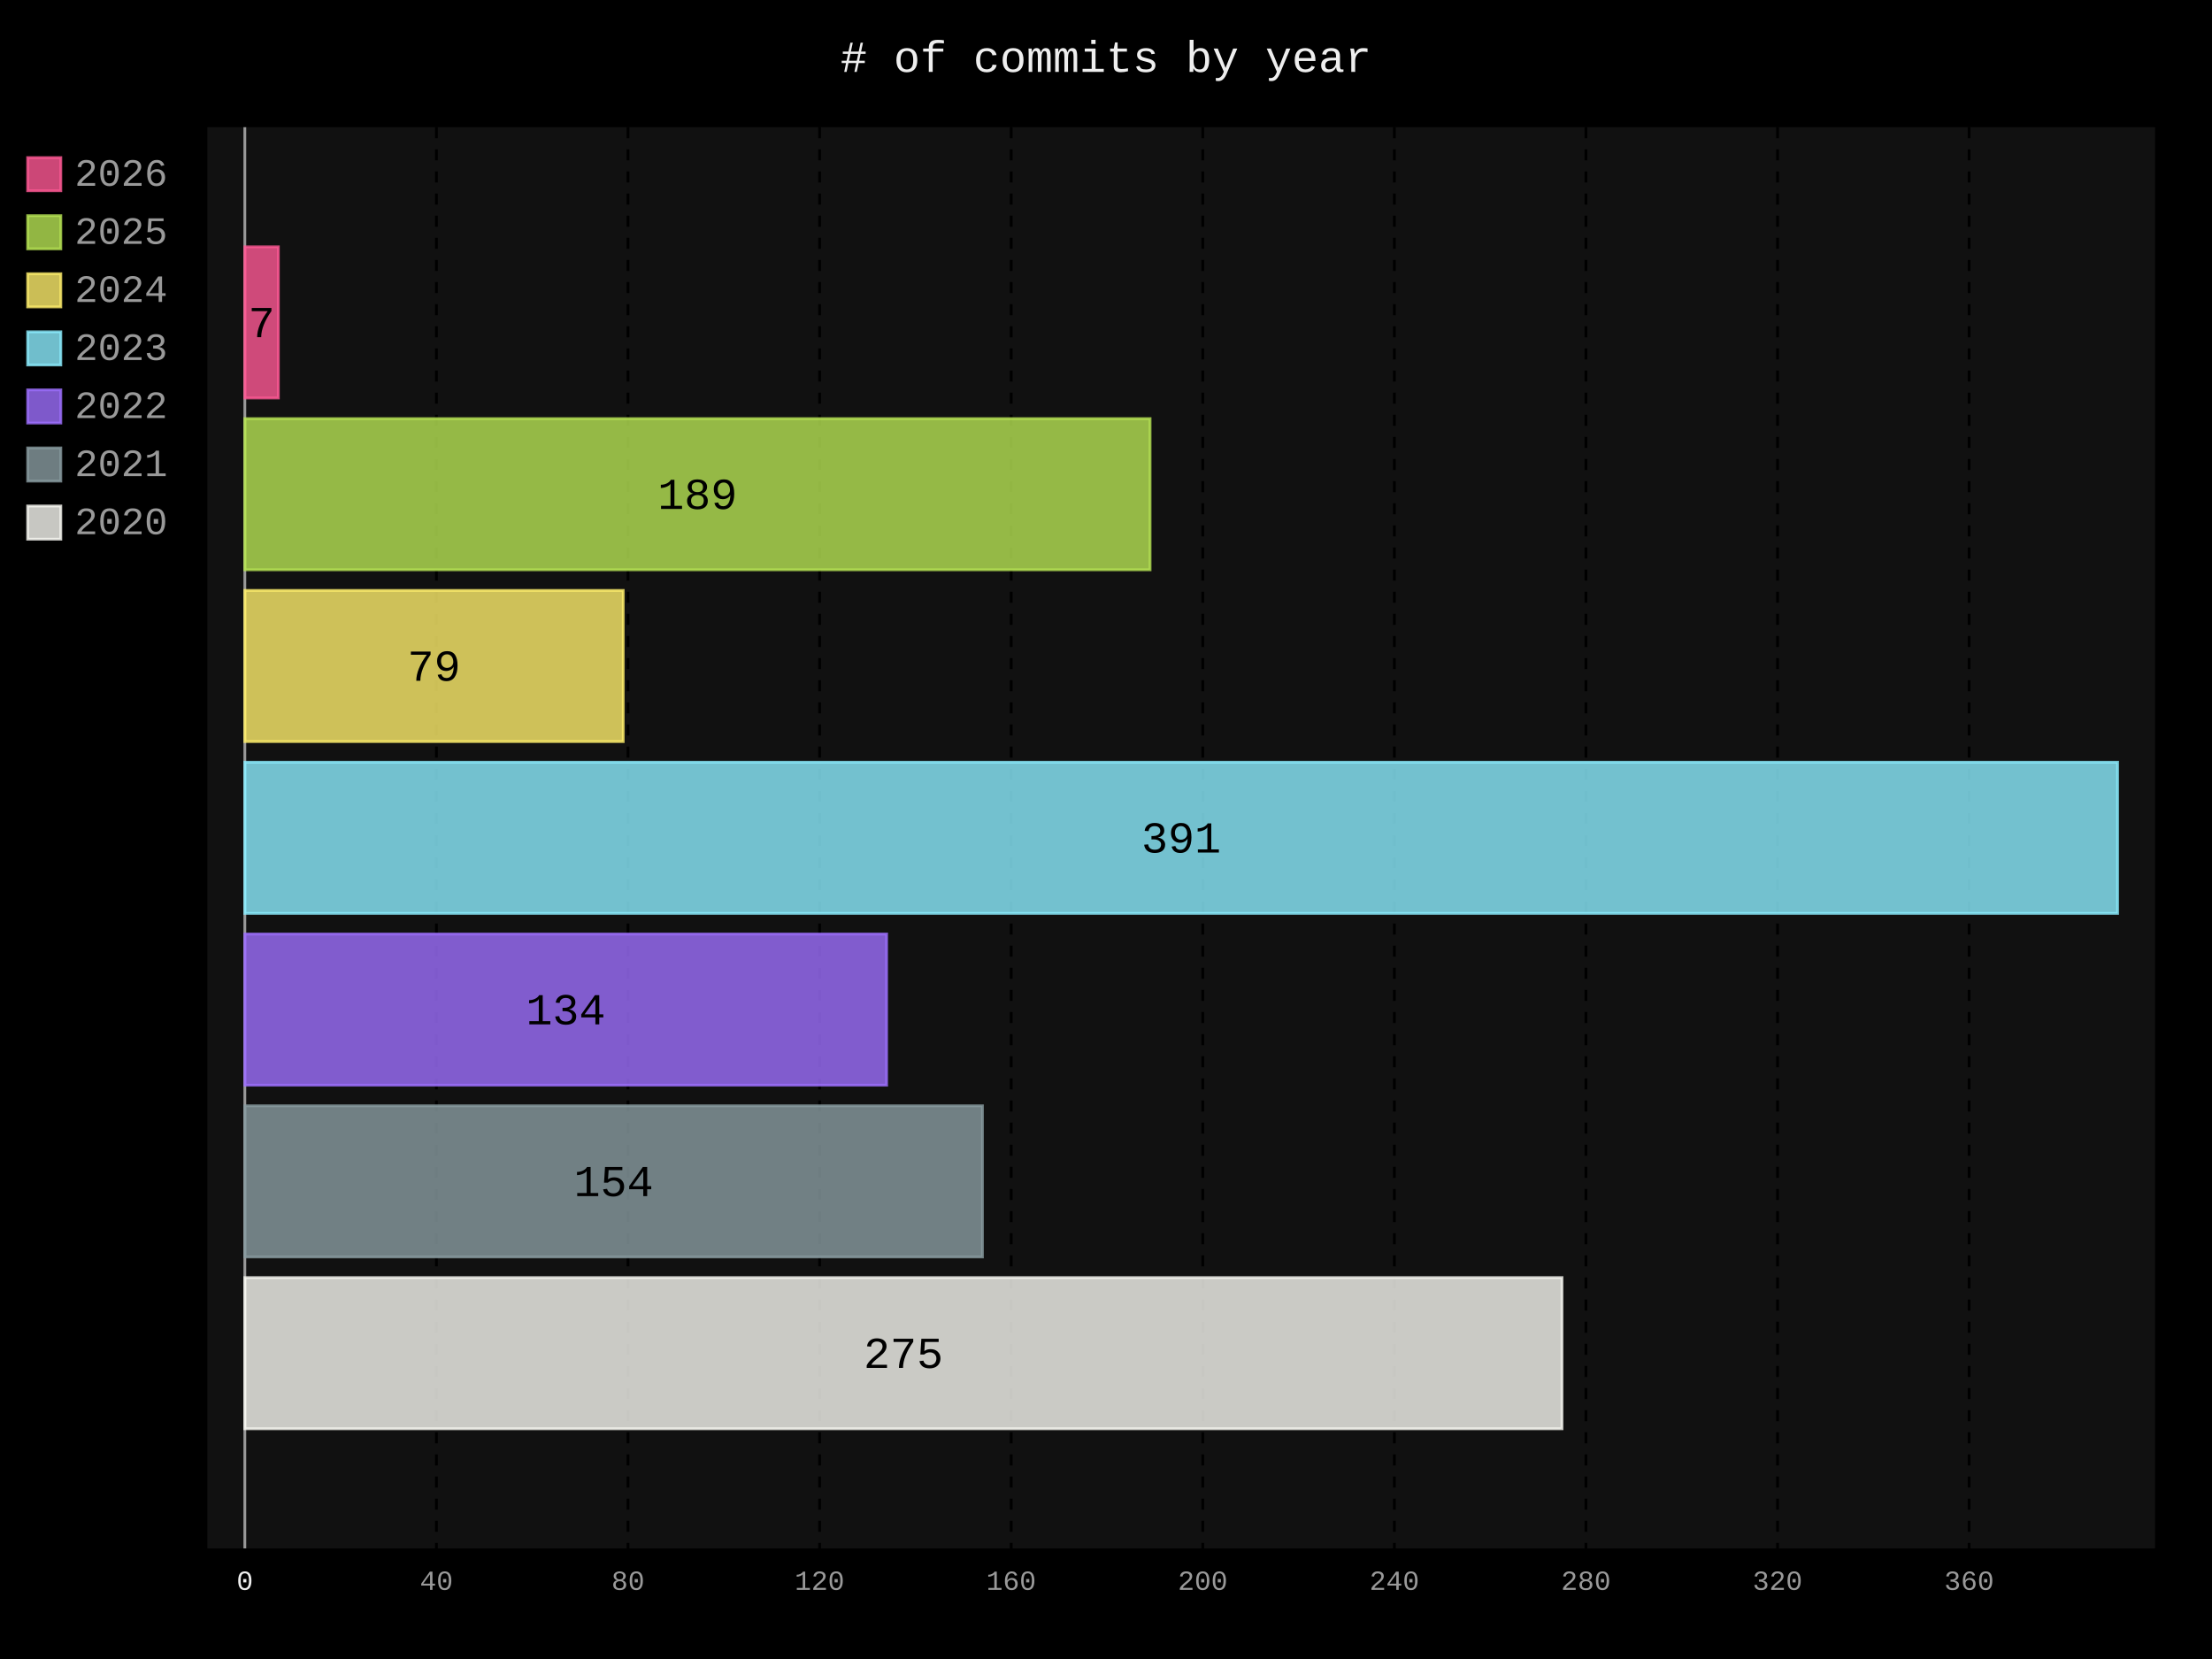
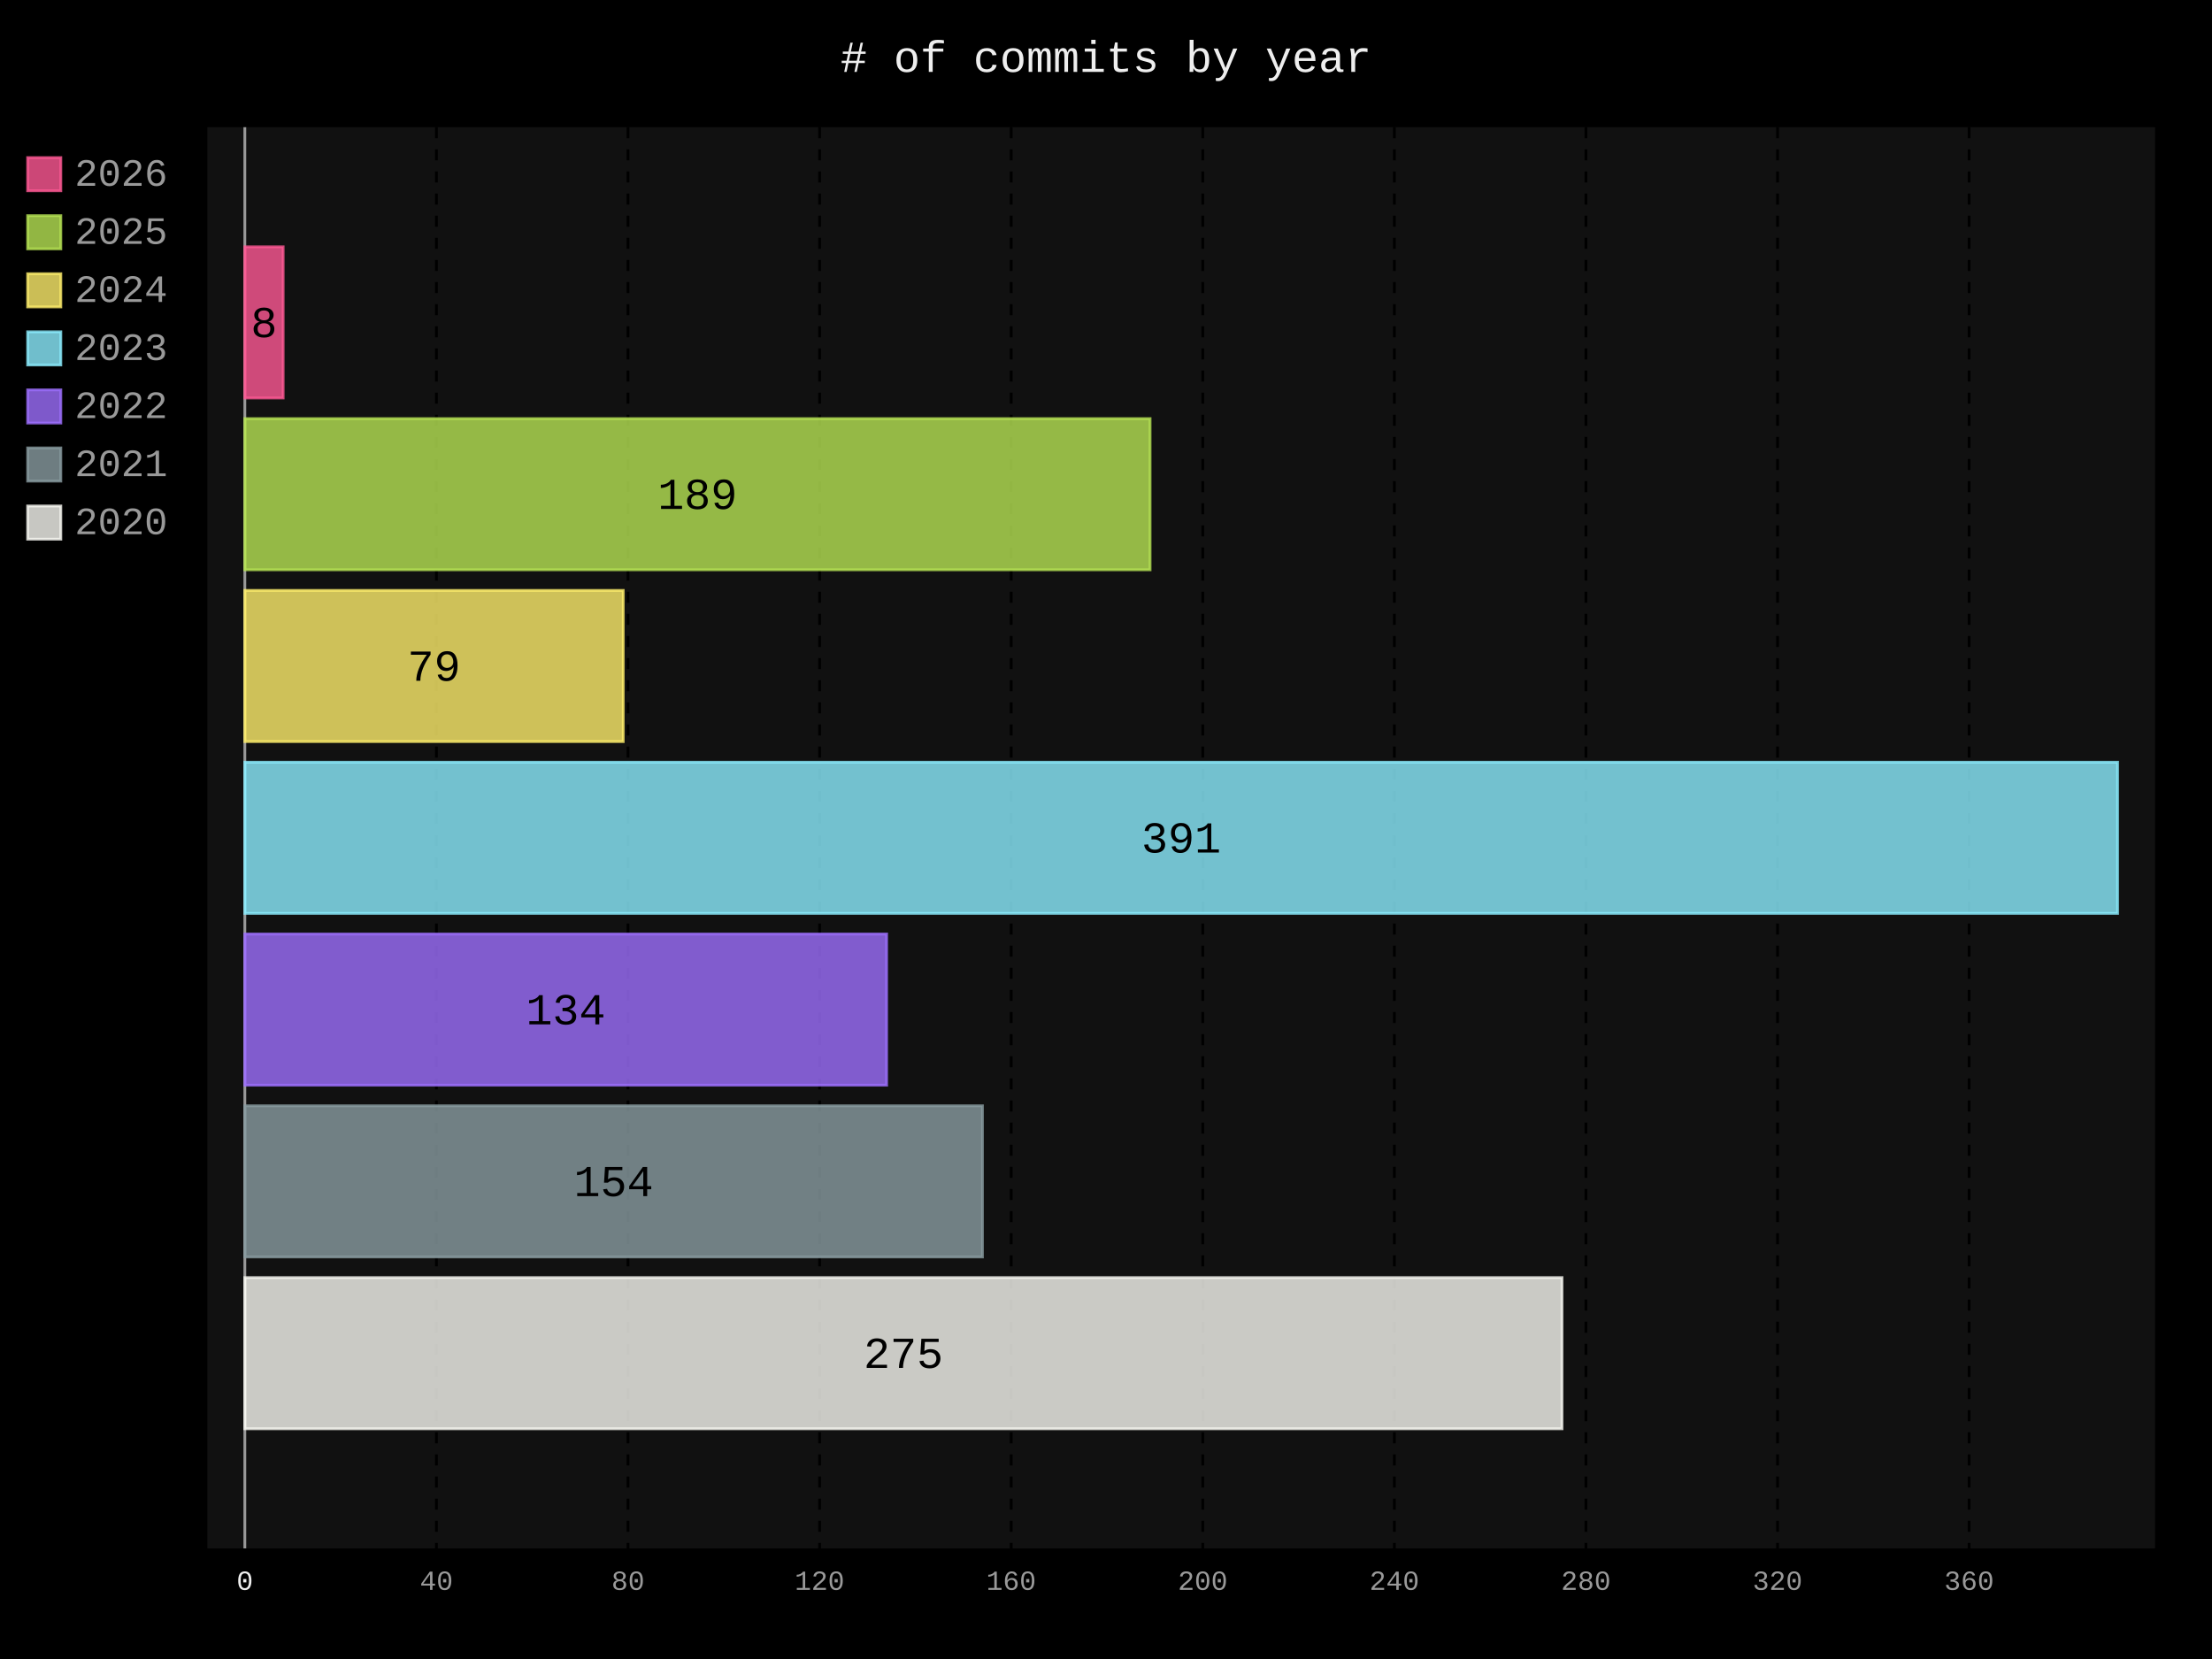
- <svg xmlns="http://www.w3.org/2000/svg" id="chart-a8ecf138-564c-4910-ae4c-0a891dbb7af8" class="pygal-chart" viewBox="0 0 800 600">
+ <svg xmlns="http://www.w3.org/2000/svg" id="chart-6b3ffed1-2406-4666-96d7-29a50110994d" class="pygal-chart" viewBox="0 0 800 600">
  <defs>
-     <style type="text/css">#chart-a8ecf138-564c-4910-ae4c-0a891dbb7af8{-webkit-user-select:none;-webkit-font-smoothing:antialiased;font-family:Consolas,"Liberation Mono",Menlo,Courier,monospace}#chart-a8ecf138-564c-4910-ae4c-0a891dbb7af8 .title{font-family:Consolas,"Liberation Mono",Menlo,Courier,monospace;font-size:16px}#chart-a8ecf138-564c-4910-ae4c-0a891dbb7af8 .legends .legend text{font-family:Consolas,"Liberation Mono",Menlo,Courier,monospace;font-size:14px}#chart-a8ecf138-564c-4910-ae4c-0a891dbb7af8 .axis text{font-family:Consolas,"Liberation Mono",Menlo,Courier,monospace;font-size:10px}#chart-a8ecf138-564c-4910-ae4c-0a891dbb7af8 .axis text.major{font-family:Consolas,"Liberation Mono",Menlo,Courier,monospace;font-size:10px}#chart-a8ecf138-564c-4910-ae4c-0a891dbb7af8 .text-overlay text.value{font-family:Consolas,"Liberation Mono",Menlo,Courier,monospace;font-size:16px}#chart-a8ecf138-564c-4910-ae4c-0a891dbb7af8 .text-overlay text.label{font-family:Consolas,"Liberation Mono",Menlo,Courier,monospace;font-size:10px}#chart-a8ecf138-564c-4910-ae4c-0a891dbb7af8 .tooltip{font-family:Consolas,"Liberation Mono",Menlo,Courier,monospace;font-size:14px}#chart-a8ecf138-564c-4910-ae4c-0a891dbb7af8 text.no_data{font-family:Consolas,"Liberation Mono",Menlo,Courier,monospace;font-size:64px}
- #chart-a8ecf138-564c-4910-ae4c-0a891dbb7af8{background-color:black}#chart-a8ecf138-564c-4910-ae4c-0a891dbb7af8 path,#chart-a8ecf138-564c-4910-ae4c-0a891dbb7af8 line,#chart-a8ecf138-564c-4910-ae4c-0a891dbb7af8 rect,#chart-a8ecf138-564c-4910-ae4c-0a891dbb7af8 circle{-webkit-transition:250ms;-moz-transition:250ms;transition:250ms}#chart-a8ecf138-564c-4910-ae4c-0a891dbb7af8 .graph &gt; .background{fill:black}#chart-a8ecf138-564c-4910-ae4c-0a891dbb7af8 .plot &gt; .background{fill:#111}#chart-a8ecf138-564c-4910-ae4c-0a891dbb7af8 .graph{fill:#999}#chart-a8ecf138-564c-4910-ae4c-0a891dbb7af8 text.no_data{fill:#eee}#chart-a8ecf138-564c-4910-ae4c-0a891dbb7af8 .title{fill:#eee}#chart-a8ecf138-564c-4910-ae4c-0a891dbb7af8 .legends .legend text{fill:#999}#chart-a8ecf138-564c-4910-ae4c-0a891dbb7af8 .legends .legend:hover text{fill:#eee}#chart-a8ecf138-564c-4910-ae4c-0a891dbb7af8 .axis .line{stroke:#eee}#chart-a8ecf138-564c-4910-ae4c-0a891dbb7af8 .axis .guide.line{stroke:#555}#chart-a8ecf138-564c-4910-ae4c-0a891dbb7af8 .axis .major.line{stroke:#999}#chart-a8ecf138-564c-4910-ae4c-0a891dbb7af8 .axis text.major{fill:#eee}#chart-a8ecf138-564c-4910-ae4c-0a891dbb7af8 .axis.y .guides:hover .guide.line,#chart-a8ecf138-564c-4910-ae4c-0a891dbb7af8 .line-graph .axis.x .guides:hover .guide.line,#chart-a8ecf138-564c-4910-ae4c-0a891dbb7af8 .stackedline-graph .axis.x .guides:hover .guide.line,#chart-a8ecf138-564c-4910-ae4c-0a891dbb7af8 .xy-graph .axis.x .guides:hover .guide.line{stroke:#eee}#chart-a8ecf138-564c-4910-ae4c-0a891dbb7af8 .axis .guides:hover text{fill:#eee}#chart-a8ecf138-564c-4910-ae4c-0a891dbb7af8 .reactive{fill-opacity:.8;stroke-opacity:.8;stroke-width:1}#chart-a8ecf138-564c-4910-ae4c-0a891dbb7af8 .ci{stroke:#999}#chart-a8ecf138-564c-4910-ae4c-0a891dbb7af8 .reactive.active,#chart-a8ecf138-564c-4910-ae4c-0a891dbb7af8 .active .reactive{fill-opacity:.4;stroke-opacity:.9;stroke-width:4}#chart-a8ecf138-564c-4910-ae4c-0a891dbb7af8 .ci .reactive.active{stroke-width:1.5}#chart-a8ecf138-564c-4910-ae4c-0a891dbb7af8 .series text{fill:#eee}#chart-a8ecf138-564c-4910-ae4c-0a891dbb7af8 .tooltip rect{fill:#111;stroke:#eee;-webkit-transition:opacity 250ms;-moz-transition:opacity 250ms;transition:opacity 250ms}#chart-a8ecf138-564c-4910-ae4c-0a891dbb7af8 .tooltip .label{fill:#999}#chart-a8ecf138-564c-4910-ae4c-0a891dbb7af8 .tooltip .label{fill:#999}#chart-a8ecf138-564c-4910-ae4c-0a891dbb7af8 .tooltip .legend{font-size:.8em;fill:#555}#chart-a8ecf138-564c-4910-ae4c-0a891dbb7af8 .tooltip .x_label{font-size:.6em;fill:#eee}#chart-a8ecf138-564c-4910-ae4c-0a891dbb7af8 .tooltip .xlink{font-size:.5em;text-decoration:underline}#chart-a8ecf138-564c-4910-ae4c-0a891dbb7af8 .tooltip .value{font-size:1.5em}#chart-a8ecf138-564c-4910-ae4c-0a891dbb7af8 .bound{font-size:.5em}#chart-a8ecf138-564c-4910-ae4c-0a891dbb7af8 .max-value{font-size:.75em;fill:#555}#chart-a8ecf138-564c-4910-ae4c-0a891dbb7af8 .map-element{fill:#111;stroke:#555 !important}#chart-a8ecf138-564c-4910-ae4c-0a891dbb7af8 .map-element .reactive{fill-opacity:inherit;stroke-opacity:inherit}#chart-a8ecf138-564c-4910-ae4c-0a891dbb7af8 .color-0,#chart-a8ecf138-564c-4910-ae4c-0a891dbb7af8 .color-0 a:visited{stroke:#ff5995;fill:#ff5995}#chart-a8ecf138-564c-4910-ae4c-0a891dbb7af8 .color-1,#chart-a8ecf138-564c-4910-ae4c-0a891dbb7af8 .color-1 a:visited{stroke:#b6e354;fill:#b6e354}#chart-a8ecf138-564c-4910-ae4c-0a891dbb7af8 .color-2,#chart-a8ecf138-564c-4910-ae4c-0a891dbb7af8 .color-2 a:visited{stroke:#feed6c;fill:#feed6c}#chart-a8ecf138-564c-4910-ae4c-0a891dbb7af8 .color-3,#chart-a8ecf138-564c-4910-ae4c-0a891dbb7af8 .color-3 a:visited{stroke:#8cedff;fill:#8cedff}#chart-a8ecf138-564c-4910-ae4c-0a891dbb7af8 .color-4,#chart-a8ecf138-564c-4910-ae4c-0a891dbb7af8 .color-4 a:visited{stroke:#9e6ffe;fill:#9e6ffe}#chart-a8ecf138-564c-4910-ae4c-0a891dbb7af8 .color-5,#chart-a8ecf138-564c-4910-ae4c-0a891dbb7af8 .color-5 a:visited{stroke:#899ca1;fill:#899ca1}#chart-a8ecf138-564c-4910-ae4c-0a891dbb7af8 .color-6,#chart-a8ecf138-564c-4910-ae4c-0a891dbb7af8 .color-6 a:visited{stroke:#f8f8f2;fill:#f8f8f2}#chart-a8ecf138-564c-4910-ae4c-0a891dbb7af8 .text-overlay .color-0 text{fill:black}#chart-a8ecf138-564c-4910-ae4c-0a891dbb7af8 .text-overlay .color-1 text{fill:black}#chart-a8ecf138-564c-4910-ae4c-0a891dbb7af8 .text-overlay .color-2 text{fill:black}#chart-a8ecf138-564c-4910-ae4c-0a891dbb7af8 .text-overlay .color-3 text{fill:black}#chart-a8ecf138-564c-4910-ae4c-0a891dbb7af8 .text-overlay .color-4 text{fill:black}#chart-a8ecf138-564c-4910-ae4c-0a891dbb7af8 .text-overlay .color-5 text{fill:black}#chart-a8ecf138-564c-4910-ae4c-0a891dbb7af8 .text-overlay .color-6 text{fill:black}
- #chart-a8ecf138-564c-4910-ae4c-0a891dbb7af8 text.no_data{text-anchor:middle}#chart-a8ecf138-564c-4910-ae4c-0a891dbb7af8 .guide.line{fill:none}#chart-a8ecf138-564c-4910-ae4c-0a891dbb7af8 .centered{text-anchor:middle}#chart-a8ecf138-564c-4910-ae4c-0a891dbb7af8 .title{text-anchor:middle}#chart-a8ecf138-564c-4910-ae4c-0a891dbb7af8 .legends .legend text{fill-opacity:1}#chart-a8ecf138-564c-4910-ae4c-0a891dbb7af8 .axis.x text{text-anchor:middle}#chart-a8ecf138-564c-4910-ae4c-0a891dbb7af8 .axis.x:not(.web) text[transform]{text-anchor:start}#chart-a8ecf138-564c-4910-ae4c-0a891dbb7af8 .axis.x:not(.web) text[transform].backwards{text-anchor:end}#chart-a8ecf138-564c-4910-ae4c-0a891dbb7af8 .axis.y text{text-anchor:end}#chart-a8ecf138-564c-4910-ae4c-0a891dbb7af8 .axis.y text[transform].backwards{text-anchor:start}#chart-a8ecf138-564c-4910-ae4c-0a891dbb7af8 .axis.y2 text{text-anchor:start}#chart-a8ecf138-564c-4910-ae4c-0a891dbb7af8 .axis.y2 text[transform].backwards{text-anchor:end}#chart-a8ecf138-564c-4910-ae4c-0a891dbb7af8 .axis .guide.line{stroke-dasharray:4,4;stroke:black}#chart-a8ecf138-564c-4910-ae4c-0a891dbb7af8 .axis .major.guide.line{stroke-dasharray:6,6;stroke:black}#chart-a8ecf138-564c-4910-ae4c-0a891dbb7af8 .horizontal .axis.y .guide.line,#chart-a8ecf138-564c-4910-ae4c-0a891dbb7af8 .horizontal .axis.y2 .guide.line,#chart-a8ecf138-564c-4910-ae4c-0a891dbb7af8 .vertical .axis.x .guide.line{opacity:0}#chart-a8ecf138-564c-4910-ae4c-0a891dbb7af8 .horizontal .axis.always_show .guide.line,#chart-a8ecf138-564c-4910-ae4c-0a891dbb7af8 .vertical .axis.always_show .guide.line{opacity:1 !important}#chart-a8ecf138-564c-4910-ae4c-0a891dbb7af8 .axis.y .guides:hover .guide.line,#chart-a8ecf138-564c-4910-ae4c-0a891dbb7af8 .axis.y2 .guides:hover .guide.line,#chart-a8ecf138-564c-4910-ae4c-0a891dbb7af8 .axis.x .guides:hover .guide.line{opacity:1}#chart-a8ecf138-564c-4910-ae4c-0a891dbb7af8 .axis .guides:hover text{opacity:1}#chart-a8ecf138-564c-4910-ae4c-0a891dbb7af8 .nofill{fill:none}#chart-a8ecf138-564c-4910-ae4c-0a891dbb7af8 .subtle-fill{fill-opacity:.2}#chart-a8ecf138-564c-4910-ae4c-0a891dbb7af8 .dot{stroke-width:1px;fill-opacity:1;stroke-opacity:1}#chart-a8ecf138-564c-4910-ae4c-0a891dbb7af8 .dot.active{stroke-width:5px}#chart-a8ecf138-564c-4910-ae4c-0a891dbb7af8 .dot.negative{fill:transparent}#chart-a8ecf138-564c-4910-ae4c-0a891dbb7af8 text,#chart-a8ecf138-564c-4910-ae4c-0a891dbb7af8 tspan{stroke:none !important}#chart-a8ecf138-564c-4910-ae4c-0a891dbb7af8 .series text.active{opacity:1}#chart-a8ecf138-564c-4910-ae4c-0a891dbb7af8 .tooltip rect{fill-opacity:.95;stroke-width:.5}#chart-a8ecf138-564c-4910-ae4c-0a891dbb7af8 .tooltip text{fill-opacity:1}#chart-a8ecf138-564c-4910-ae4c-0a891dbb7af8 .showable{visibility:hidden}#chart-a8ecf138-564c-4910-ae4c-0a891dbb7af8 .showable.shown{visibility:visible}#chart-a8ecf138-564c-4910-ae4c-0a891dbb7af8 .gauge-background{fill:rgba(229,229,229,1);stroke:none}#chart-a8ecf138-564c-4910-ae4c-0a891dbb7af8 .bg-lines{stroke:black;stroke-width:2px}</style>
+     <style type="text/css">#chart-6b3ffed1-2406-4666-96d7-29a50110994d{-webkit-user-select:none;-webkit-font-smoothing:antialiased;font-family:Consolas,"Liberation Mono",Menlo,Courier,monospace}#chart-6b3ffed1-2406-4666-96d7-29a50110994d .title{font-family:Consolas,"Liberation Mono",Menlo,Courier,monospace;font-size:16px}#chart-6b3ffed1-2406-4666-96d7-29a50110994d .legends .legend text{font-family:Consolas,"Liberation Mono",Menlo,Courier,monospace;font-size:14px}#chart-6b3ffed1-2406-4666-96d7-29a50110994d .axis text{font-family:Consolas,"Liberation Mono",Menlo,Courier,monospace;font-size:10px}#chart-6b3ffed1-2406-4666-96d7-29a50110994d .axis text.major{font-family:Consolas,"Liberation Mono",Menlo,Courier,monospace;font-size:10px}#chart-6b3ffed1-2406-4666-96d7-29a50110994d .text-overlay text.value{font-family:Consolas,"Liberation Mono",Menlo,Courier,monospace;font-size:16px}#chart-6b3ffed1-2406-4666-96d7-29a50110994d .text-overlay text.label{font-family:Consolas,"Liberation Mono",Menlo,Courier,monospace;font-size:10px}#chart-6b3ffed1-2406-4666-96d7-29a50110994d .tooltip{font-family:Consolas,"Liberation Mono",Menlo,Courier,monospace;font-size:14px}#chart-6b3ffed1-2406-4666-96d7-29a50110994d text.no_data{font-family:Consolas,"Liberation Mono",Menlo,Courier,monospace;font-size:64px}
+ #chart-6b3ffed1-2406-4666-96d7-29a50110994d{background-color:black}#chart-6b3ffed1-2406-4666-96d7-29a50110994d path,#chart-6b3ffed1-2406-4666-96d7-29a50110994d line,#chart-6b3ffed1-2406-4666-96d7-29a50110994d rect,#chart-6b3ffed1-2406-4666-96d7-29a50110994d circle{-webkit-transition:250ms;-moz-transition:250ms;transition:250ms}#chart-6b3ffed1-2406-4666-96d7-29a50110994d .graph &gt; .background{fill:black}#chart-6b3ffed1-2406-4666-96d7-29a50110994d .plot &gt; .background{fill:#111}#chart-6b3ffed1-2406-4666-96d7-29a50110994d .graph{fill:#999}#chart-6b3ffed1-2406-4666-96d7-29a50110994d text.no_data{fill:#eee}#chart-6b3ffed1-2406-4666-96d7-29a50110994d .title{fill:#eee}#chart-6b3ffed1-2406-4666-96d7-29a50110994d .legends .legend text{fill:#999}#chart-6b3ffed1-2406-4666-96d7-29a50110994d .legends .legend:hover text{fill:#eee}#chart-6b3ffed1-2406-4666-96d7-29a50110994d .axis .line{stroke:#eee}#chart-6b3ffed1-2406-4666-96d7-29a50110994d .axis .guide.line{stroke:#555}#chart-6b3ffed1-2406-4666-96d7-29a50110994d .axis .major.line{stroke:#999}#chart-6b3ffed1-2406-4666-96d7-29a50110994d .axis text.major{fill:#eee}#chart-6b3ffed1-2406-4666-96d7-29a50110994d .axis.y .guides:hover .guide.line,#chart-6b3ffed1-2406-4666-96d7-29a50110994d .line-graph .axis.x .guides:hover .guide.line,#chart-6b3ffed1-2406-4666-96d7-29a50110994d .stackedline-graph .axis.x .guides:hover .guide.line,#chart-6b3ffed1-2406-4666-96d7-29a50110994d .xy-graph .axis.x .guides:hover .guide.line{stroke:#eee}#chart-6b3ffed1-2406-4666-96d7-29a50110994d .axis .guides:hover text{fill:#eee}#chart-6b3ffed1-2406-4666-96d7-29a50110994d .reactive{fill-opacity:.8;stroke-opacity:.8;stroke-width:1}#chart-6b3ffed1-2406-4666-96d7-29a50110994d .ci{stroke:#999}#chart-6b3ffed1-2406-4666-96d7-29a50110994d .reactive.active,#chart-6b3ffed1-2406-4666-96d7-29a50110994d .active .reactive{fill-opacity:.4;stroke-opacity:.9;stroke-width:4}#chart-6b3ffed1-2406-4666-96d7-29a50110994d .ci .reactive.active{stroke-width:1.5}#chart-6b3ffed1-2406-4666-96d7-29a50110994d .series text{fill:#eee}#chart-6b3ffed1-2406-4666-96d7-29a50110994d .tooltip rect{fill:#111;stroke:#eee;-webkit-transition:opacity 250ms;-moz-transition:opacity 250ms;transition:opacity 250ms}#chart-6b3ffed1-2406-4666-96d7-29a50110994d .tooltip .label{fill:#999}#chart-6b3ffed1-2406-4666-96d7-29a50110994d .tooltip .label{fill:#999}#chart-6b3ffed1-2406-4666-96d7-29a50110994d .tooltip .legend{font-size:.8em;fill:#555}#chart-6b3ffed1-2406-4666-96d7-29a50110994d .tooltip .x_label{font-size:.6em;fill:#eee}#chart-6b3ffed1-2406-4666-96d7-29a50110994d .tooltip .xlink{font-size:.5em;text-decoration:underline}#chart-6b3ffed1-2406-4666-96d7-29a50110994d .tooltip .value{font-size:1.5em}#chart-6b3ffed1-2406-4666-96d7-29a50110994d .bound{font-size:.5em}#chart-6b3ffed1-2406-4666-96d7-29a50110994d .max-value{font-size:.75em;fill:#555}#chart-6b3ffed1-2406-4666-96d7-29a50110994d .map-element{fill:#111;stroke:#555 !important}#chart-6b3ffed1-2406-4666-96d7-29a50110994d .map-element .reactive{fill-opacity:inherit;stroke-opacity:inherit}#chart-6b3ffed1-2406-4666-96d7-29a50110994d .color-0,#chart-6b3ffed1-2406-4666-96d7-29a50110994d .color-0 a:visited{stroke:#ff5995;fill:#ff5995}#chart-6b3ffed1-2406-4666-96d7-29a50110994d .color-1,#chart-6b3ffed1-2406-4666-96d7-29a50110994d .color-1 a:visited{stroke:#b6e354;fill:#b6e354}#chart-6b3ffed1-2406-4666-96d7-29a50110994d .color-2,#chart-6b3ffed1-2406-4666-96d7-29a50110994d .color-2 a:visited{stroke:#feed6c;fill:#feed6c}#chart-6b3ffed1-2406-4666-96d7-29a50110994d .color-3,#chart-6b3ffed1-2406-4666-96d7-29a50110994d .color-3 a:visited{stroke:#8cedff;fill:#8cedff}#chart-6b3ffed1-2406-4666-96d7-29a50110994d .color-4,#chart-6b3ffed1-2406-4666-96d7-29a50110994d .color-4 a:visited{stroke:#9e6ffe;fill:#9e6ffe}#chart-6b3ffed1-2406-4666-96d7-29a50110994d .color-5,#chart-6b3ffed1-2406-4666-96d7-29a50110994d .color-5 a:visited{stroke:#899ca1;fill:#899ca1}#chart-6b3ffed1-2406-4666-96d7-29a50110994d .color-6,#chart-6b3ffed1-2406-4666-96d7-29a50110994d .color-6 a:visited{stroke:#f8f8f2;fill:#f8f8f2}#chart-6b3ffed1-2406-4666-96d7-29a50110994d .text-overlay .color-0 text{fill:black}#chart-6b3ffed1-2406-4666-96d7-29a50110994d .text-overlay .color-1 text{fill:black}#chart-6b3ffed1-2406-4666-96d7-29a50110994d .text-overlay .color-2 text{fill:black}#chart-6b3ffed1-2406-4666-96d7-29a50110994d .text-overlay .color-3 text{fill:black}#chart-6b3ffed1-2406-4666-96d7-29a50110994d .text-overlay .color-4 text{fill:black}#chart-6b3ffed1-2406-4666-96d7-29a50110994d .text-overlay .color-5 text{fill:black}#chart-6b3ffed1-2406-4666-96d7-29a50110994d .text-overlay .color-6 text{fill:black}
+ #chart-6b3ffed1-2406-4666-96d7-29a50110994d text.no_data{text-anchor:middle}#chart-6b3ffed1-2406-4666-96d7-29a50110994d .guide.line{fill:none}#chart-6b3ffed1-2406-4666-96d7-29a50110994d .centered{text-anchor:middle}#chart-6b3ffed1-2406-4666-96d7-29a50110994d .title{text-anchor:middle}#chart-6b3ffed1-2406-4666-96d7-29a50110994d .legends .legend text{fill-opacity:1}#chart-6b3ffed1-2406-4666-96d7-29a50110994d .axis.x text{text-anchor:middle}#chart-6b3ffed1-2406-4666-96d7-29a50110994d .axis.x:not(.web) text[transform]{text-anchor:start}#chart-6b3ffed1-2406-4666-96d7-29a50110994d .axis.x:not(.web) text[transform].backwards{text-anchor:end}#chart-6b3ffed1-2406-4666-96d7-29a50110994d .axis.y text{text-anchor:end}#chart-6b3ffed1-2406-4666-96d7-29a50110994d .axis.y text[transform].backwards{text-anchor:start}#chart-6b3ffed1-2406-4666-96d7-29a50110994d .axis.y2 text{text-anchor:start}#chart-6b3ffed1-2406-4666-96d7-29a50110994d .axis.y2 text[transform].backwards{text-anchor:end}#chart-6b3ffed1-2406-4666-96d7-29a50110994d .axis .guide.line{stroke-dasharray:4,4;stroke:black}#chart-6b3ffed1-2406-4666-96d7-29a50110994d .axis .major.guide.line{stroke-dasharray:6,6;stroke:black}#chart-6b3ffed1-2406-4666-96d7-29a50110994d .horizontal .axis.y .guide.line,#chart-6b3ffed1-2406-4666-96d7-29a50110994d .horizontal .axis.y2 .guide.line,#chart-6b3ffed1-2406-4666-96d7-29a50110994d .vertical .axis.x .guide.line{opacity:0}#chart-6b3ffed1-2406-4666-96d7-29a50110994d .horizontal .axis.always_show .guide.line,#chart-6b3ffed1-2406-4666-96d7-29a50110994d .vertical .axis.always_show .guide.line{opacity:1 !important}#chart-6b3ffed1-2406-4666-96d7-29a50110994d .axis.y .guides:hover .guide.line,#chart-6b3ffed1-2406-4666-96d7-29a50110994d .axis.y2 .guides:hover .guide.line,#chart-6b3ffed1-2406-4666-96d7-29a50110994d .axis.x .guides:hover .guide.line{opacity:1}#chart-6b3ffed1-2406-4666-96d7-29a50110994d .axis .guides:hover text{opacity:1}#chart-6b3ffed1-2406-4666-96d7-29a50110994d .nofill{fill:none}#chart-6b3ffed1-2406-4666-96d7-29a50110994d .subtle-fill{fill-opacity:.2}#chart-6b3ffed1-2406-4666-96d7-29a50110994d .dot{stroke-width:1px;fill-opacity:1;stroke-opacity:1}#chart-6b3ffed1-2406-4666-96d7-29a50110994d .dot.active{stroke-width:5px}#chart-6b3ffed1-2406-4666-96d7-29a50110994d .dot.negative{fill:transparent}#chart-6b3ffed1-2406-4666-96d7-29a50110994d text,#chart-6b3ffed1-2406-4666-96d7-29a50110994d tspan{stroke:none !important}#chart-6b3ffed1-2406-4666-96d7-29a50110994d .series text.active{opacity:1}#chart-6b3ffed1-2406-4666-96d7-29a50110994d .tooltip rect{fill-opacity:.95;stroke-width:.5}#chart-6b3ffed1-2406-4666-96d7-29a50110994d .tooltip text{fill-opacity:1}#chart-6b3ffed1-2406-4666-96d7-29a50110994d .showable{visibility:hidden}#chart-6b3ffed1-2406-4666-96d7-29a50110994d .showable.shown{visibility:visible}#chart-6b3ffed1-2406-4666-96d7-29a50110994d .gauge-background{fill:rgba(229,229,229,1);stroke:none}#chart-6b3ffed1-2406-4666-96d7-29a50110994d .bg-lines{stroke:black;stroke-width:2px}</style>
  </defs>
  <g class="graph horizontalbar-graph horizontal">
    <rect x="0" y="0" width="800" height="600" class="background" />
    <g transform="translate(75, 46)" class="plot">
      <rect x="0" y="0" width="704.4" height="514" class="background" />
      <g class="axis x always_show">
        <g class="guides">
          <path d="M13.546 0 v514" class="axis major line" />
          <text x="13.546" y="529.0" class="major">0</text>
        </g>
        <g class="guides">
          <path d="M82.836 0 v514" class="guide line" />
          <text x="82.836" y="529.0" class="">40</text>
        </g>
        <g class="guides">
          <path d="M152.126 0 v514" class="guide line" />
          <text x="152.126" y="529.0" class="">80</text>
        </g>
        <g class="guides">
          <path d="M221.416 0 v514" class="guide line" />
          <text x="221.416" y="529.0" class="">120</text>
        </g>
        <g class="guides">
          <path d="M290.705 0 v514" class="guide line" />
          <text x="290.705" y="529.0" class="">160</text>
        </g>
        <g class="guides">
          <path d="M359.995 0 v514" class="guide line" />
          <text x="359.995" y="529.0" class="">200</text>
        </g>
        <g class="guides">
          <path d="M429.285 0 v514" class="guide line" />
          <text x="429.285" y="529.0" class="">240</text>
        </g>
        <g class="guides">
          <path d="M498.575 0 v514" class="guide line" />
          <text x="498.575" y="529.0" class="">280</text>
        </g>
        <g class="guides">
          <path d="M567.864 0 v514" class="guide line" />
          <text x="567.864" y="529.0" class="">320</text>
        </g>
        <g class="guides">
          <path d="M637.154 0 v514" class="guide line" />
          <text x="637.154" y="529.0" class="">360</text>
        </g>
      </g>
      <g class="series serie-6 color-6">
        <g class="bars">
          <g class="bar">
            <rect x="13.546" y="416.058" rx="0" ry="0" width="476.367" height="54.676" class="rect reactive tooltip-trigger" />
          </g>
        </g>
      </g>
      <g class="series serie-5 color-5">
        <g class="bars">
          <g class="bar">
            <rect x="13.546" y="353.926" rx="0" ry="0" width="266.766" height="54.676" class="rect reactive tooltip-trigger" />
          </g>
        </g>
      </g>
      <g class="series serie-4 color-4">
        <g class="bars">
          <g class="bar">
            <rect x="13.546" y="291.794" rx="0" ry="0" width="232.121" height="54.676" class="rect reactive tooltip-trigger" />
          </g>
        </g>
      </g>
      <g class="series serie-3 color-3">
        <g class="bars">
          <g class="bar">
            <rect x="13.546" y="229.662" rx="0" ry="0" width="677.308" height="54.676" class="rect reactive tooltip-trigger" />
          </g>
        </g>
      </g>
      <g class="series serie-2 color-2">
        <g class="bars">
          <g class="bar">
            <rect x="13.546" y="167.53" rx="0" ry="0" width="136.847" height="54.676" class="rect reactive tooltip-trigger" />
          </g>
        </g>
      </g>
      <g class="series serie-1 color-1">
        <g class="bars">
          <g class="bar">
            <rect x="13.546" y="105.398" rx="0" ry="0" width="327.394" height="54.676" class="rect reactive tooltip-trigger" />
          </g>
        </g>
      </g>
      <g class="series serie-0 color-0">
        <g class="bars">
          <g class="bar">
-             <rect x="13.546" y="43.266" rx="0" ry="0" width="12.126" height="54.676" class="rect reactive tooltip-trigger" />
+             <rect x="13.546" y="43.266" rx="0" ry="0" width="13.858" height="54.676" class="rect reactive tooltip-trigger" />
          </g>
        </g>
      </g>
    </g>
    <g class="titles">
      <text x="400.0" y="26" class="title plot_title"># of commits by year</text>
    </g>
    <g transform="translate(75, 46)" class="plot overlay">
      <g class="series serie-6 color-6" />
      <g class="series serie-5 color-5" />
      <g class="series serie-4 color-4" />
      <g class="series serie-3 color-3" />
      <g class="series serie-2 color-2" />
      <g class="series serie-1 color-1" />
      <g class="series serie-0 color-0" />
    </g>
    <g transform="translate(75, 46)" class="plot text-overlay">
      <g class="series serie-6 color-6">
        <text text-anchor="middle" x="251.73" y="448.729" class="value">275</text>
      </g>
      <g class="series serie-5 color-5">
        <text text-anchor="middle" x="146.929" y="386.597" class="value">154</text>
      </g>
      <g class="series serie-4 color-4">
        <text text-anchor="middle" x="129.607" y="324.465" class="value">134</text>
      </g>
      <g class="series serie-3 color-3">
        <text text-anchor="middle" x="352.2" y="262.333" class="value">391</text>
      </g>
      <g class="series serie-2 color-2">
        <text text-anchor="middle" x="81.97" y="200.201" class="value">79</text>
      </g>
      <g class="series serie-1 color-1">
        <text text-anchor="middle" x="177.243" y="138.07" class="value">189</text>
      </g>
      <g class="series serie-0 color-0">
-         <text text-anchor="middle" x="19.609" y="75.938" class="value">7</text>
+         <text text-anchor="middle" x="20.475" y="75.938" class="value">8</text>
      </g>
    </g>
    <g transform="translate(75, 46)" class="plot tooltip-overlay">
      <g transform="translate(0 0)" style="opacity: 0" class="tooltip">
        <rect rx="0" ry="0" width="0" height="0" class="tooltip-box" />
        <g class="text" />
      </g>
    </g>
    <g transform="translate(10, 56)" class="legends">
      <g id="activate-serie-0" class="legend reactive activate-serie">
        <rect x="0.0" y="1.0" width="12" height="12" class="color-0 reactive" />
        <text x="17.0" y="11.2">2026</text>
      </g>
      <g id="activate-serie-1" class="legend reactive activate-serie">
        <rect x="0.0" y="22.0" width="12" height="12" class="color-1 reactive" />
        <text x="17.0" y="32.2">2025</text>
      </g>
      <g id="activate-serie-2" class="legend reactive activate-serie">
        <rect x="0.0" y="43.0" width="12" height="12" class="color-2 reactive" />
        <text x="17.0" y="53.2">2024</text>
      </g>
      <g id="activate-serie-3" class="legend reactive activate-serie">
        <rect x="0.0" y="64.0" width="12" height="12" class="color-3 reactive" />
        <text x="17.0" y="74.2">2023</text>
      </g>
      <g id="activate-serie-4" class="legend reactive activate-serie">
        <rect x="0.0" y="85.0" width="12" height="12" class="color-4 reactive" />
        <text x="17.0" y="95.2">2022</text>
      </g>
      <g id="activate-serie-5" class="legend reactive activate-serie">
        <rect x="0.0" y="106.0" width="12" height="12" class="color-5 reactive" />
        <text x="17.0" y="116.2">2021</text>
      </g>
      <g id="activate-serie-6" class="legend reactive activate-serie">
        <rect x="0.0" y="127.0" width="12" height="12" class="color-6 reactive" />
        <text x="17.0" y="137.2">2020</text>
      </g>
    </g>
    <g transform="translate(790, 56)" class="legends" />
  </g>
</svg>
